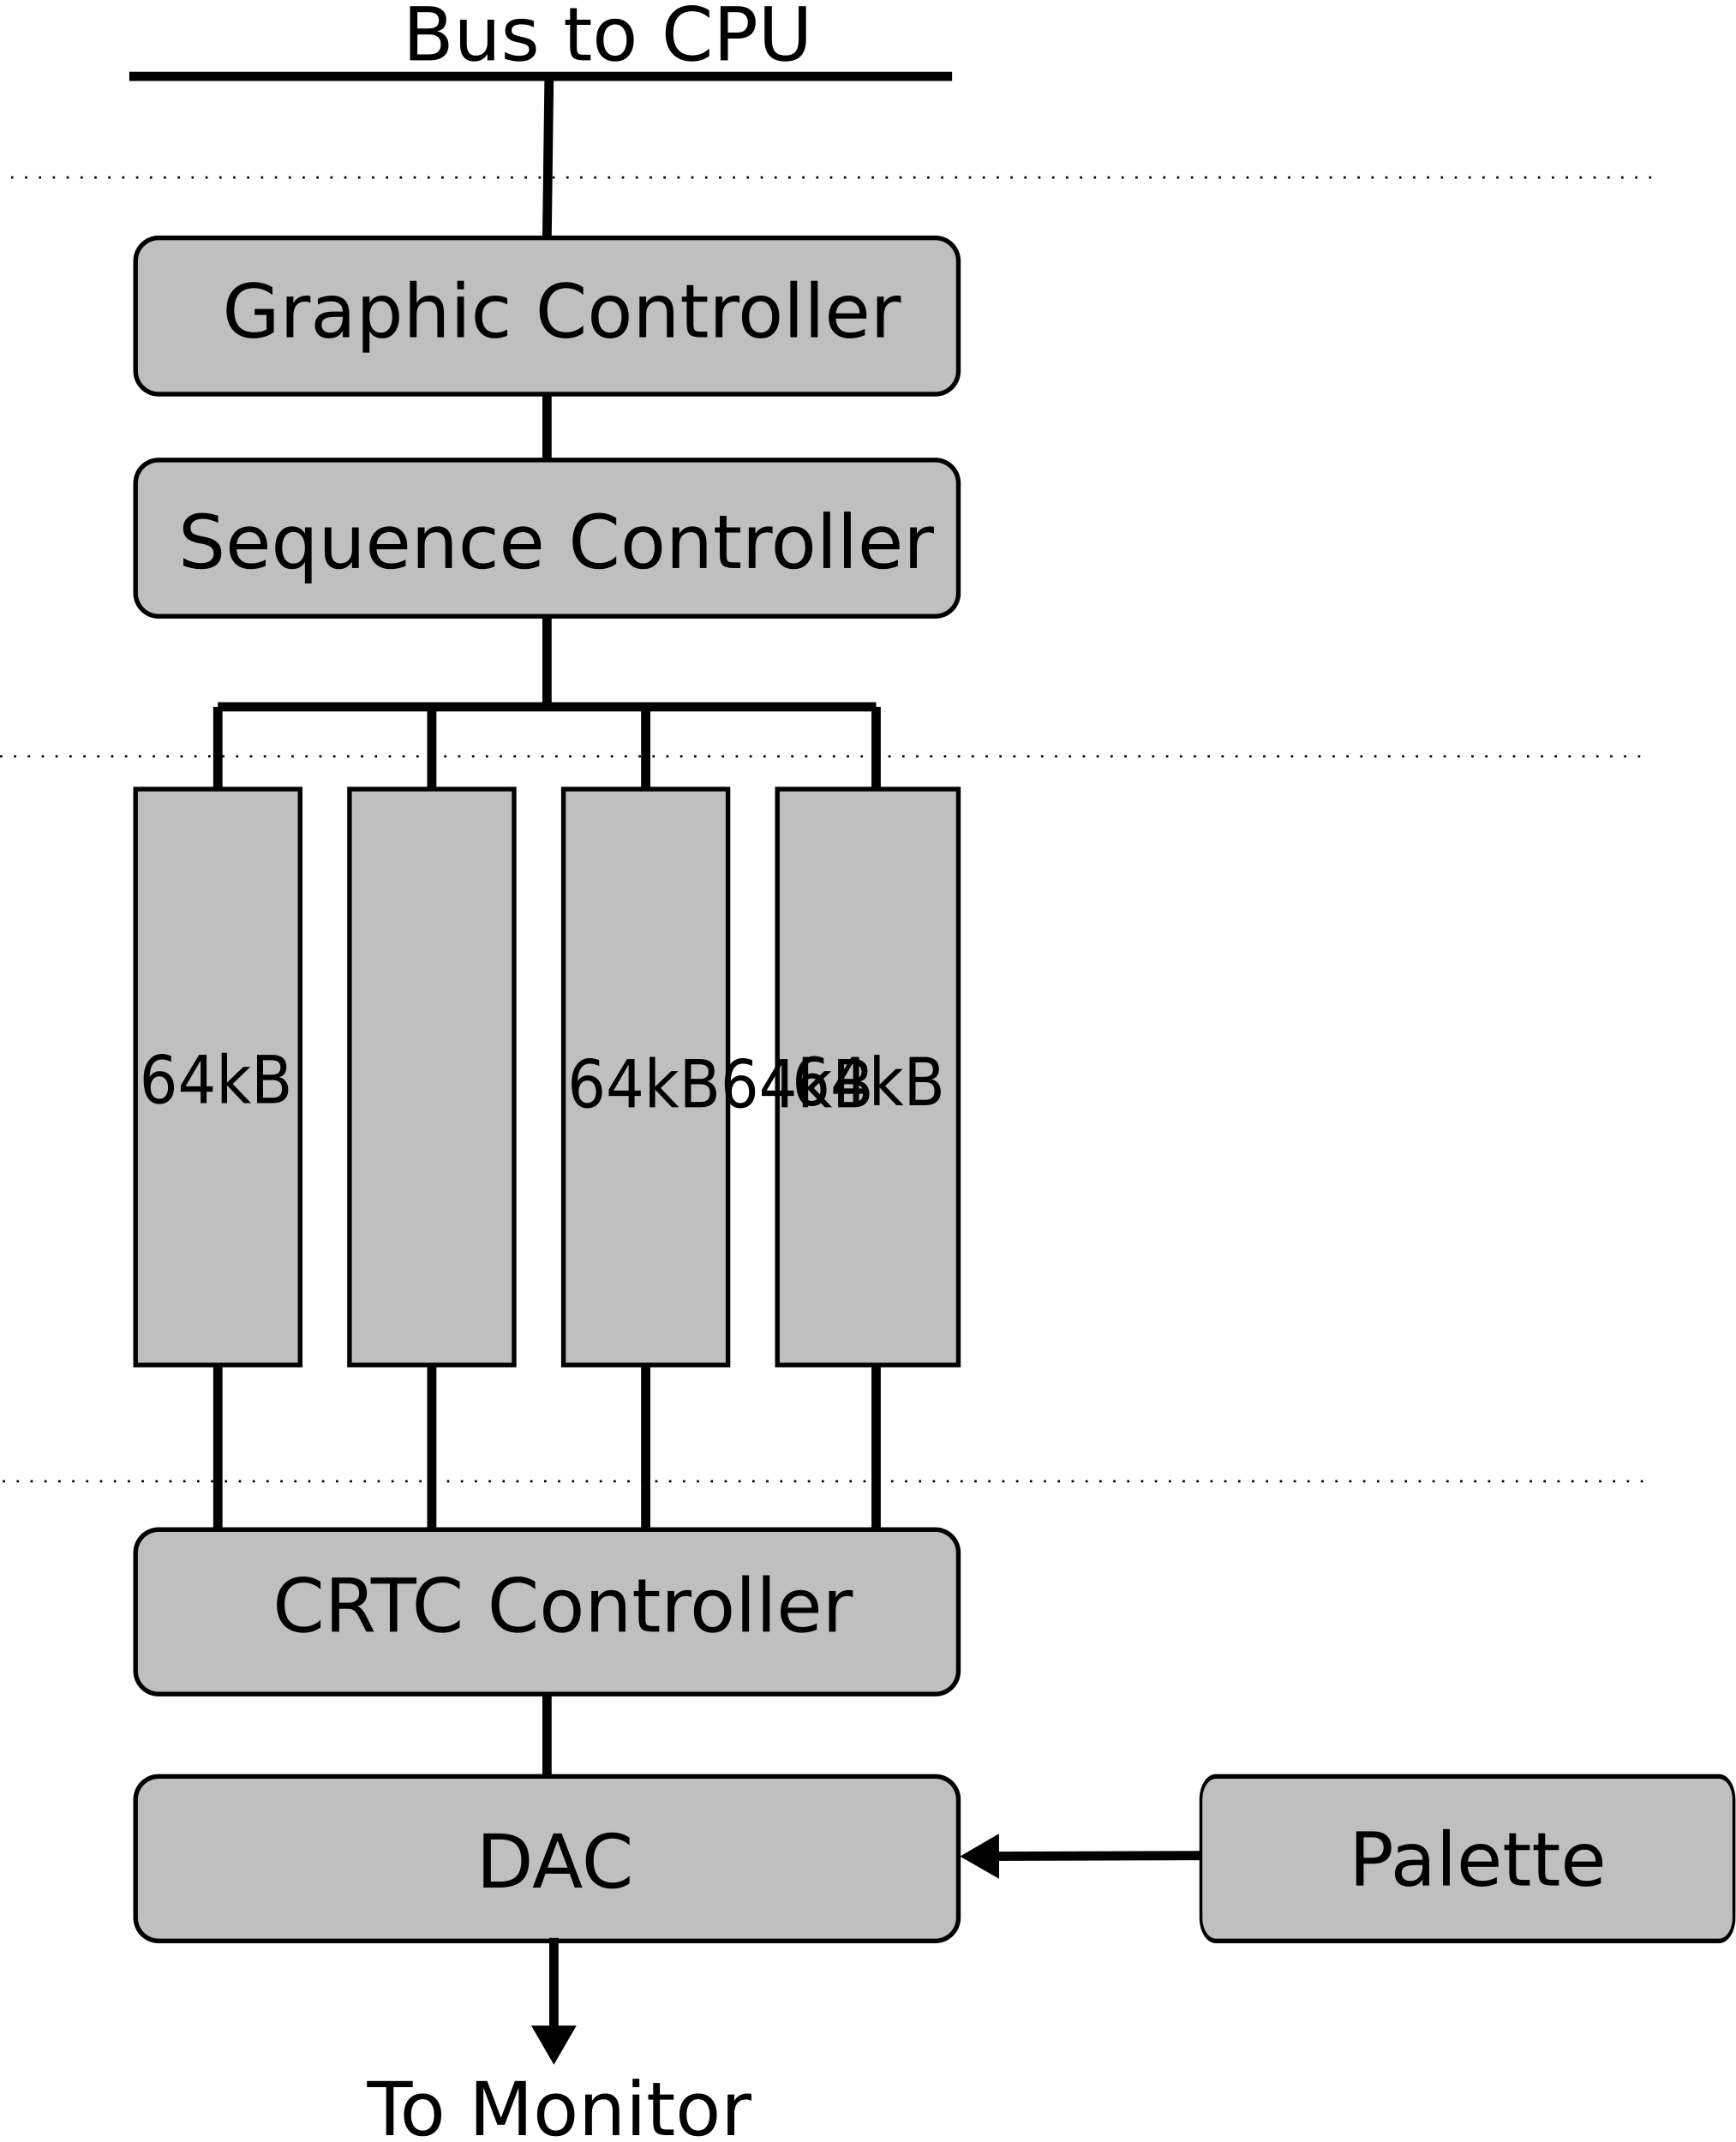
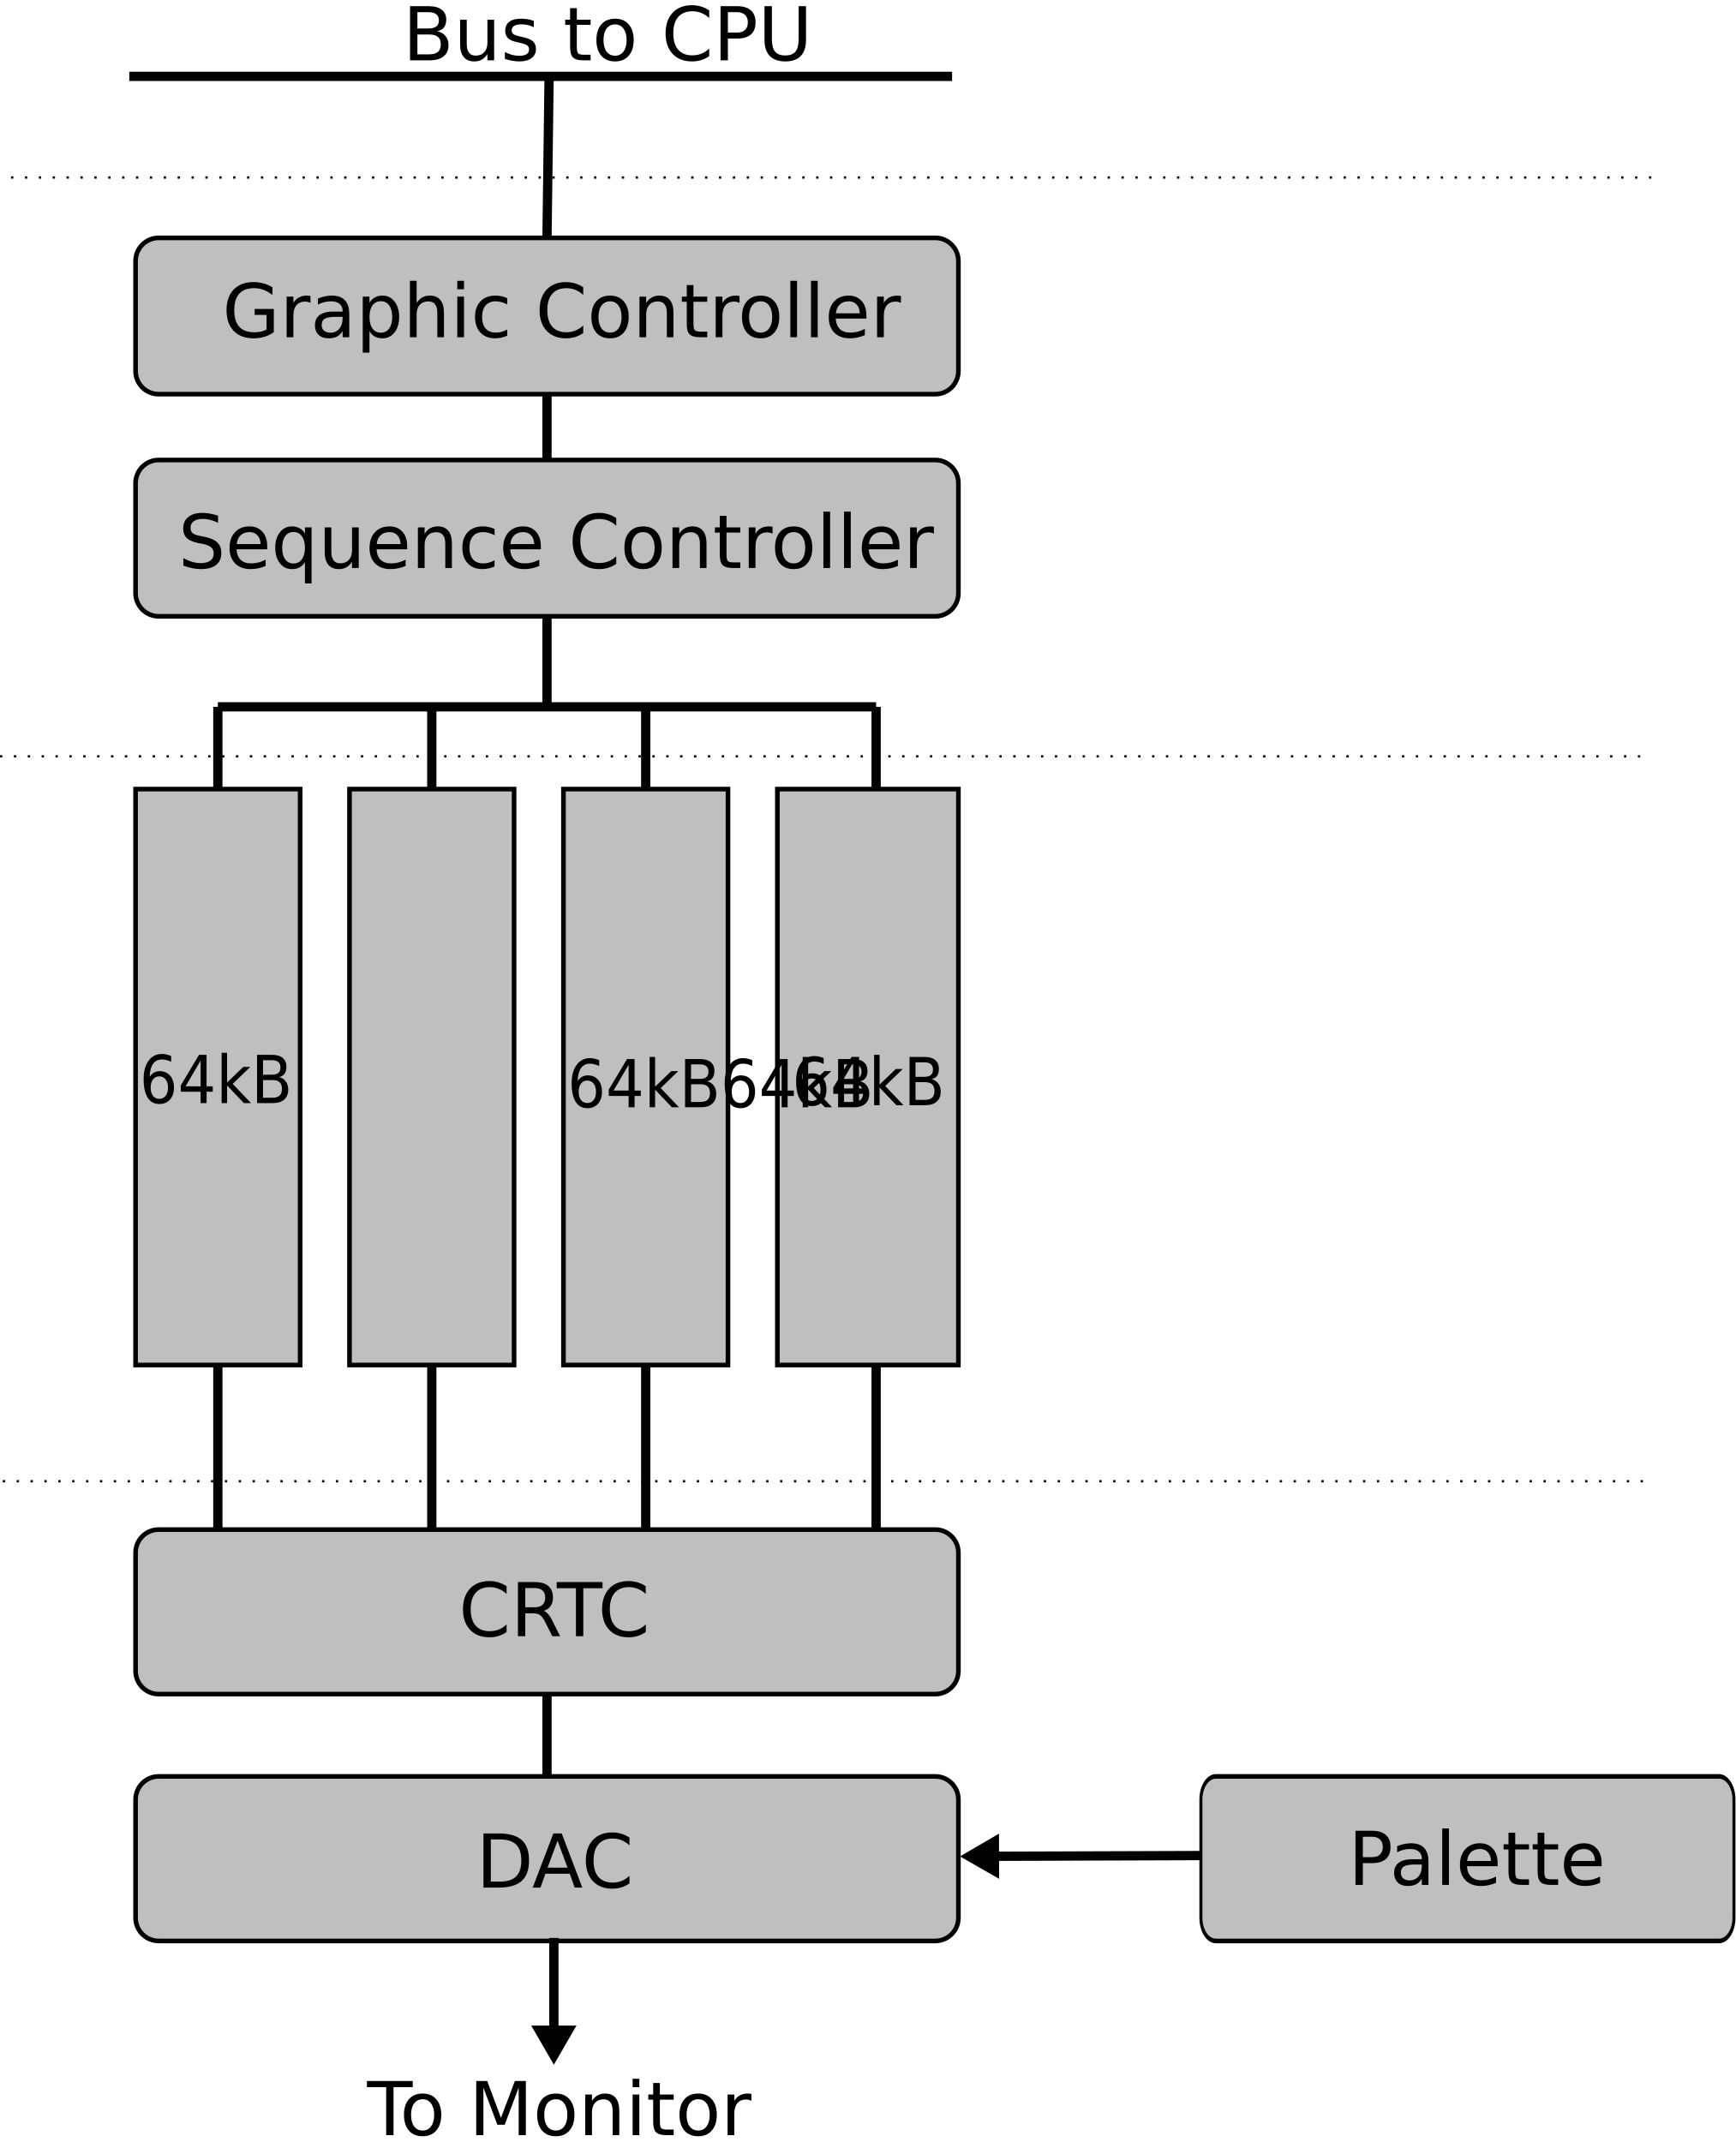
<svg xmlns="http://www.w3.org/2000/svg" version="1.1" id="svg4624" xml:space="preserve" width="398.667" height="492" viewBox="0 0 398.667 492">
  <defs id="defs4628">
    <clipPath clipPathUnits="userSpaceOnUse" id="clipPath4642">
      <path d="M 0,1.059 H 2990 V 3681.059 H 0 Z" id="path4640" />
    </clipPath>
  </defs>
  <g id="g4632" transform="matrix(1.333333,0,0,-1.333333,0,492)">
    <g id="g4634" transform="scale(0.1)">
      <g id="g4636">
        <g id="g4638" clip-path="url(#clipPath4642)">
          <path d="M 222.699,3558.45 H 1640.04" style="fill:none;stroke:#000000;stroke-width:15.94;stroke-linecap:butt;stroke-linejoin:miter;stroke-miterlimit:10;stroke-dasharray:none;stroke-opacity:1" id="path4644" />
          <path d="m 233.551,3240.4 v -189.61 c 0,-21.99 17.859,-39.84 39.847,-39.84 H 1611.05 c 22,0 39.85,17.85 39.85,39.84 v 189.61 c 0,21.99 -17.85,39.84 -39.85,39.84 H 273.398 c -21.988,0 -39.847,-17.85 -39.847,-39.84 z" style="fill:#bfbfbf;fill-opacity:1;fill-rule:nonzero;stroke:none" id="path4646" />
          <path d="m 233.551,3240.4 v -189.61 c 0,-21.99 17.859,-39.84 39.847,-39.84 H 1611.05 c 22,0 39.85,17.85 39.85,39.84 v 189.61 c 0,21.99 -17.85,39.84 -39.85,39.84 H 273.398 c -21.988,0 -39.847,-17.85 -39.847,-39.84 z" style="fill:none;stroke:#000000;stroke-width:7.97;stroke-linecap:butt;stroke-linejoin:miter;stroke-miterlimit:10;stroke-dasharray:none;stroke-opacity:1" id="path4648" />
          <path d="m 233.551,2857.7 v -189.57 c 0,-22.03 17.859,-39.84 39.847,-39.84 H 1611.05 c 22,0 39.85,17.81 39.85,39.84 v 189.57 c 0,22.04 -17.85,39.85 -39.85,39.85 H 273.398 c -21.988,0 -39.847,-17.81 -39.847,-39.85 z" style="fill:#bfbfbf;fill-opacity:1;fill-rule:nonzero;stroke:none" id="path4650" />
          <path d="m 233.551,2857.7 v -189.57 c 0,-22.03 17.859,-39.84 39.847,-39.84 H 1611.05 c 22,0 39.85,17.81 39.85,39.84 v 189.57 c 0,22.04 -17.85,39.85 -39.85,39.85 H 273.398 c -21.988,0 -39.847,-17.81 -39.847,-39.85 z" style="fill:none;stroke:#000000;stroke-width:7.97;stroke-linecap:butt;stroke-linejoin:miter;stroke-miterlimit:10;stroke-dasharray:none;stroke-opacity:1" id="path4652" />
          <path d="m 233.551,1338.49 h 283.48 v 992.141 h -283.48 z" style="fill:#bfbfbf;fill-opacity:1;fill-rule:nonzero;stroke:none" id="path4654" />
          <path d="m 233.551,1338.49 h 283.48 v 992.141 h -283.48 z" style="fill:none;stroke:#000000;stroke-width:7.97;stroke-linecap:butt;stroke-linejoin:miter;stroke-miterlimit:10;stroke-dasharray:none;stroke-opacity:1" id="path4656" />
          <path d="m 602.07,1338.49 h 283.48 v 992.141 H 602.07 Z" style="fill:#bfbfbf;fill-opacity:1;fill-rule:nonzero;stroke:none" id="path4658" />
          <path d="m 602.07,1338.49 h 283.48 v 992.141 H 602.07 Z" style="fill:none;stroke:#000000;stroke-width:7.97;stroke-linecap:butt;stroke-linejoin:miter;stroke-miterlimit:10;stroke-dasharray:none;stroke-opacity:1" id="path4660" />
          <path d="m 970.59,1338.49 h 283.43 v 992.141 H 970.59 Z" style="fill:#bfbfbf;fill-opacity:1;fill-rule:nonzero;stroke:none" id="path4662" />
          <path d="m 970.59,1338.49 h 283.43 v 992.141 H 970.59 Z" style="fill:none;stroke:#000000;stroke-width:7.97;stroke-linecap:butt;stroke-linejoin:miter;stroke-miterlimit:10;stroke-dasharray:none;stroke-opacity:1" id="path4664" />
          <path d="m 1339.06,1338.49 h 311.84 v 992.141 h -311.84 z" style="fill:#bfbfbf;fill-opacity:1;fill-rule:nonzero;stroke:none" id="path4666" />
          <path d="m 1339.06,1338.49 h 311.84 v 992.141 h -311.84 z" style="fill:none;stroke:#000000;stroke-width:7.97;stroke-linecap:butt;stroke-linejoin:miter;stroke-miterlimit:10;stroke-dasharray:none;stroke-opacity:1" id="path4668" />
          <path d="M 233.551,1015.17 V 811.422 c 0,-22.043 17.859,-39.852 39.847,-39.852 H 1611.05 c 22,0 39.85,17.809 39.85,39.852 v 203.748 c 0,22.03 -17.85,39.84 -39.85,39.84 H 273.398 c -21.988,0 -39.847,-17.81 -39.847,-39.84 z" style="fill:#bfbfbf;fill-opacity:1;fill-rule:nonzero;stroke:none" id="path4670" />
          <path d="M 233.551,1015.17 V 811.422 c 0,-22.043 17.859,-39.852 39.847,-39.852 H 1611.05 c 22,0 39.85,17.809 39.85,39.852 v 203.748 c 0,22.03 -17.85,39.84 -39.85,39.84 H 273.398 c -21.988,0 -39.847,-17.81 -39.847,-39.84 z" style="fill:none;stroke:#000000;stroke-width:7.97;stroke-linecap:butt;stroke-linejoin:miter;stroke-miterlimit:10;stroke-dasharray:none;stroke-opacity:1" id="path4672" />
          <path d="m 233.551,386.219 v 203.75 c 0,21.992 17.859,39.84 39.847,39.84 H 1611.05 c 22,0 39.85,-17.848 39.85,-39.84 v -203.75 c 0,-22.028 -17.85,-39.879 -39.85,-39.879 H 273.398 c -21.988,0 -39.847,17.851 -39.847,39.879 z" style="fill:#bfbfbf;fill-opacity:1;fill-rule:nonzero;stroke:none" id="path4674" />
          <path d="m 233.551,386.219 v 203.75 c 0,21.992 17.859,39.84 39.847,39.84 H 1611.05 c 22,0 39.85,-17.848 39.85,-39.84 v -203.75 c 0,-22.028 -17.85,-39.879 -39.85,-39.879 H 273.398 c -21.988,0 -39.847,17.851 -39.847,39.879 z" style="fill:none;stroke:#000000;stroke-width:7.97;stroke-linecap:butt;stroke-linejoin:miter;stroke-miterlimit:10;stroke-dasharray:none;stroke-opacity:1" id="path4676" />
          <path d="m 945.82,3554.85 -3.59,-274.61" style="fill:none;stroke:#000000;stroke-width:15.94;stroke-linecap:butt;stroke-linejoin:miter;stroke-miterlimit:10;stroke-dasharray:none;stroke-opacity:1" id="path4678" />
          <path d="m 942.23,3010.95 v -113.4" style="fill:none;stroke:#000000;stroke-width:15.94;stroke-linecap:butt;stroke-linejoin:miter;stroke-miterlimit:10;stroke-dasharray:none;stroke-opacity:1" id="path4680" />
          <path d="m 942.23,2472.35 v 155.94" style="fill:none;stroke:#000000;stroke-width:15.94;stroke-linecap:butt;stroke-linejoin:miter;stroke-miterlimit:10;stroke-dasharray:none;stroke-opacity:1" id="path4682" />
          <path d="M 375.27,2472.35 H 1509.18" style="fill:none;stroke:#000000;stroke-width:15.94;stroke-linecap:butt;stroke-linejoin:miter;stroke-miterlimit:10;stroke-dasharray:none;stroke-opacity:1" id="path4684" />
          <path d="M 375.27,2472.35 V 2330.63" style="fill:none;stroke:#000000;stroke-width:15.94;stroke-linecap:butt;stroke-linejoin:miter;stroke-miterlimit:10;stroke-dasharray:none;stroke-opacity:1" id="path4686" />
          <path d="M 743.789,2472.35 V 2330.63" style="fill:none;stroke:#000000;stroke-width:15.94;stroke-linecap:butt;stroke-linejoin:miter;stroke-miterlimit:10;stroke-dasharray:none;stroke-opacity:1" id="path4688" />
          <path d="M 1112.3,2472.35 V 2330.63" style="fill:none;stroke:#000000;stroke-width:15.94;stroke-linecap:butt;stroke-linejoin:miter;stroke-miterlimit:10;stroke-dasharray:none;stroke-opacity:1" id="path4690" />
          <path d="M 1509.18,2472.35 V 2330.63" style="fill:none;stroke:#000000;stroke-width:15.94;stroke-linecap:butt;stroke-linejoin:miter;stroke-miterlimit:10;stroke-dasharray:none;stroke-opacity:1" id="path4692" />
          <path d="M 375.27,1338.49 V 1055.01" style="fill:none;stroke:#000000;stroke-width:15.94;stroke-linecap:butt;stroke-linejoin:miter;stroke-miterlimit:10;stroke-dasharray:none;stroke-opacity:1" id="path4694" />
          <path d="M 743.789,1338.49 V 1055.01" style="fill:none;stroke:#000000;stroke-width:15.94;stroke-linecap:butt;stroke-linejoin:miter;stroke-miterlimit:10;stroke-dasharray:none;stroke-opacity:1" id="path4696" />
          <path d="M 1112.3,1338.49 V 1055.01" style="fill:none;stroke:#000000;stroke-width:15.94;stroke-linecap:butt;stroke-linejoin:miter;stroke-miterlimit:10;stroke-dasharray:none;stroke-opacity:1" id="path4698" />
          <path d="M 1509.18,1338.49 V 1055.01" style="fill:none;stroke:#000000;stroke-width:15.94;stroke-linecap:butt;stroke-linejoin:miter;stroke-miterlimit:10;stroke-dasharray:none;stroke-opacity:1" id="path4700" />
          <path d="M 942.23,771.57 V 629.809" style="fill:none;stroke:#000000;stroke-width:15.94;stroke-linecap:butt;stroke-linejoin:miter;stroke-miterlimit:10;stroke-dasharray:none;stroke-opacity:1" id="path4702" />
          <path d="M 19.059,3384.23 H 2853.75" style="fill:none;stroke:#000000;stroke-width:3.985;stroke-linecap:butt;stroke-linejoin:miter;stroke-miterlimit:10;stroke-dasharray:3.985, 19.925;stroke-dashoffset:0;stroke-opacity:1" id="path4704" />
          <path d="M 0,2387.08 H 2834.69" style="fill:none;stroke:#000000;stroke-width:3.985;stroke-linecap:butt;stroke-linejoin:miter;stroke-miterlimit:10;stroke-dasharray:3.985, 19.925;stroke-dashoffset:0;stroke-opacity:1" id="path4706" />
          <path d="M 4.77,1138.25 H 2839.45" style="fill:none;stroke:#000000;stroke-width:3.985;stroke-linecap:butt;stroke-linejoin:miter;stroke-miterlimit:10;stroke-dasharray:3.985, 19.925;stroke-dashoffset:0;stroke-opacity:1" id="path4708" />
          <path d="m 2068.63,386.219 v 203.75 c 0,21.992 11.57,39.84 25.82,39.84 h 866.6 c 14.26,0 25.83,-17.848 25.83,-39.84 v -203.75 c 0,-22.028 -11.57,-39.879 -25.83,-39.879 h -866.6 c -14.25,0 -25.82,17.851 -25.82,39.879 z" style="fill:#bfbfbf;fill-opacity:1;fill-rule:nonzero;stroke:none" id="path4710" />
          <g id="g4712" transform="scale(0.786319,1.21368)">
            <path d="m 2630.78,318.224 v 167.878 c 0,18.12 14.7,32.826 32.84,32.826 h 1102.1 c 18.13,0 32.83,-14.706 32.83,-32.826 V 318.224 c 0,-18.159 -14.7,-32.864 -32.83,-32.864 h -1102.1 c -18.14,0 -32.84,14.705 -32.84,32.864 z" style="fill:none;stroke:#000000;stroke-width:6.567;stroke-linecap:butt;stroke-linejoin:miter;stroke-miterlimit:10;stroke-dasharray:none;stroke-opacity:1" id="path4714" />
          </g>
          <path d="m 2067.77,493.445 -369.25,-1.293" style="fill:none;stroke:#000000;stroke-width:16;stroke-linecap:butt;stroke-linejoin:miter;stroke-miterlimit:4;stroke-dasharray:none;stroke-opacity:1" id="path4716" />
          <path d="m 1661.6,492.039 55.24,32.191 0.23,-63.992 z" style="fill:#000000;fill-opacity:1;fill-rule:evenodd;stroke:none" id="path4718" />
          <path d="m 1661.61,492.047 55.22,32.18 0.24,-63.981 z" style="fill:none;stroke:#000000;stroke-width:8;stroke-linecap:butt;stroke-linejoin:miter;stroke-miterlimit:4;stroke-dasharray:none;stroke-opacity:1" id="path4720" />
          <g id="g4722" transform="scale(10)">
            <text transform="matrix(1,0,0,-1,82.0332,43.8266)" style="font-variant:normal;font-weight:normal;font-size:12.8px;font-family:'Bitstream Vera Sans';-inkscape-font-specification:BitstreamVeraSans-Roman;writing-mode:lr-tb;fill:#000000;fill-opacity:1;fill-rule:nonzero;stroke:none" id="text4728">
              <tspan x="0 9.626 18.15" y="0" id="tspan4724">DAC</tspan>
              <tspan x="-18.793 -13.135 -5.315 -1.231 9.815 17.649 25.777 29.322 34.353 42.173" y="42.645" id="tspan4726">To Monitor</tspan>
            </text>
          </g>
          <path d="M 954.059,351.535 V 178.055" style="fill:none;stroke:#000000;stroke-width:16;stroke-linecap:butt;stroke-linejoin:miter;stroke-miterlimit:4;stroke-dasharray:none;stroke-opacity:1" id="path4730" />
          <path d="m 954.059,141.141 -32.028,55.347 h 64.02 z" style="fill:#000000;fill-opacity:1;fill-rule:evenodd;stroke:none" id="path4732" />
          <path d="m 954.059,141.145 -32.028,55.347 h 64.02 z" style="fill:none;stroke:#000000;stroke-width:8;stroke-linecap:butt;stroke-linejoin:miter;stroke-miterlimit:4;stroke-dasharray:none;stroke-opacity:1" id="path4734" />
          <g id="g4736" transform="scale(10)">
-             <text transform="matrix(1,0,0,-1,232.376,44.1879)" style="font-variant:normal;font-weight:normal;font-size:12.8px;font-family:'Bitstream Vera Sans';-inkscape-font-specification:BitstreamVeraSans-Roman;writing-mode:lr-tb;fill:#000000;fill-opacity:1;fill-rule:nonzero;stroke:none" id="text4742">
-               <tspan x="0 7.155 15.002 18.56 26.432 31.45 36.48" y="0" id="tspan4738">Palette</tspan>
-               <tspan x="-185.398 -176.451 -168.476 -161.398 -152.451 -148.367 -139.42 -131.599 -123.471 -118.441 -113.449 -105.615 -102.07 -98.511 -90.639" y="-43.73" id="tspan4740">CRTC Controller</tspan>
+             <text transform="scale(1,-1)" style="font-variant:normal;font-weight:normal;font-size:12.8px;font-family:'Bitstream Vera Sans';-inkscape-font-specification:BitstreamVeraSans-Roman;writing-mode:lr-tb;fill:#000000;fill-opacity:1;fill-rule:nonzero;stroke:none" id="text4742" x="264.429" y="-43.406">
+               <tspan id="tspan4738" x="264.429" y="-32.081" />
+               <tspan x="79.031 87.978 95.953 103.031 111.978" y="-87.136" id="tspan4740">CRTC </tspan>
            </text>
            <text transform="matrix(0.91144,0,0,-1,136.412,178.609)" style="font-variant:normal;font-weight:normal;font-size:11.399px;font-family:'Bitstream Vera Sans';-inkscape-font-specification:BitstreamVeraSans-Roman;writing-mode:lr-tb;fill:#000000;fill-opacity:1;fill-rule:nonzero;stroke:none" id="text4746">
              <tspan x="0 7.25 14.511 21.123" y="0" id="tspan4744">64kB</tspan>
            </text>
            <text transform="matrix(1,0,0,-1,30.7145,271.147)" style="font-variant:normal;font-weight:normal;font-size:12.8px;font-family:'Bitstream Vera Sans';-inkscape-font-specification:BitstreamVeraSans-Roman;writing-mode:lr-tb;fill:#000000;fill-opacity:1;fill-rule:nonzero;stroke:none" id="text4752">
              <tspan x="0 8.128 16 24.128 32.256 40.128 48.256 55.309 63.181 67.251 76.199 84.032 92.16 97.178 102.183 110.004 113.562 117.108 124.98" y="0" id="tspan4748">Sequence Controller</tspan>
              <tspan x="7.589 17.509 22.783 30.642 38.77 46.899 50.444 57.497 61.58 70.528 78.348 86.476 91.507 96.499 104.332 107.878 111.436 119.308" y="-39.754" id="tspan4750">Graphic Controller</tspan>
            </text>
            <text transform="matrix(0.91144,0,0,-1,97.7418,178.248)" style="font-variant:normal;font-weight:normal;font-size:11.399px;font-family:'Bitstream Vera Sans';-inkscape-font-specification:BitstreamVeraSans-Roman;writing-mode:lr-tb;fill:#000000;fill-opacity:1;fill-rule:nonzero;stroke:none" id="text4758">
              <tspan x="0 7.25 14.511 21.123 -39.652 -32.402 -25.141 -18.529" y="0" id="tspan4754">64kB64kB</tspan>
              <tspan x="-80.889 -73.639 -66.378 -59.767" y="-0.723" id="tspan4756">64kB</tspan>
            </text>
            <text transform="matrix(1,0,0,-1,69.3844,358.606)" style="font-variant:normal;font-weight:normal;font-size:12.8px;font-family:'Bitstream Vera Sans';-inkscape-font-specification:BitstreamVeraSans-Roman;writing-mode:lr-tb;fill:#000000;fill-opacity:1;fill-rule:nonzero;stroke:none" id="text4762">
              <tspan x="0 8.781 16.896 23.578 27.648 32.679 40.499 44.583 53.53 61.248" y="0" id="tspan4760">Bus to CPU</tspan>
            </text>
          </g>
        </g>
      </g>
    </g>
+     <text style="font-variant:normal;font-weight:normal;font-size:12.8px;font-family:'Bitstream Vera Sans';-inkscape-font-specification:BitstreamVeraSans-Roman;writing-mode:lr-tb;fill:#000000;fill-opacity:1;fill-rule:nonzero;stroke:none;stroke-width:1" id="text4742-7" x="232.241" y="-71.614" transform="scale(1,-1)">
+       <tspan style="stroke-width:1" id="tspan4738-9" x="232.241" y="-60.289" />
+       <tspan style="stroke-width:1" x="232.241" id="tspan4740-3" y="-44.289">Palette</tspan>
+     </text>
  </g>
</svg>
